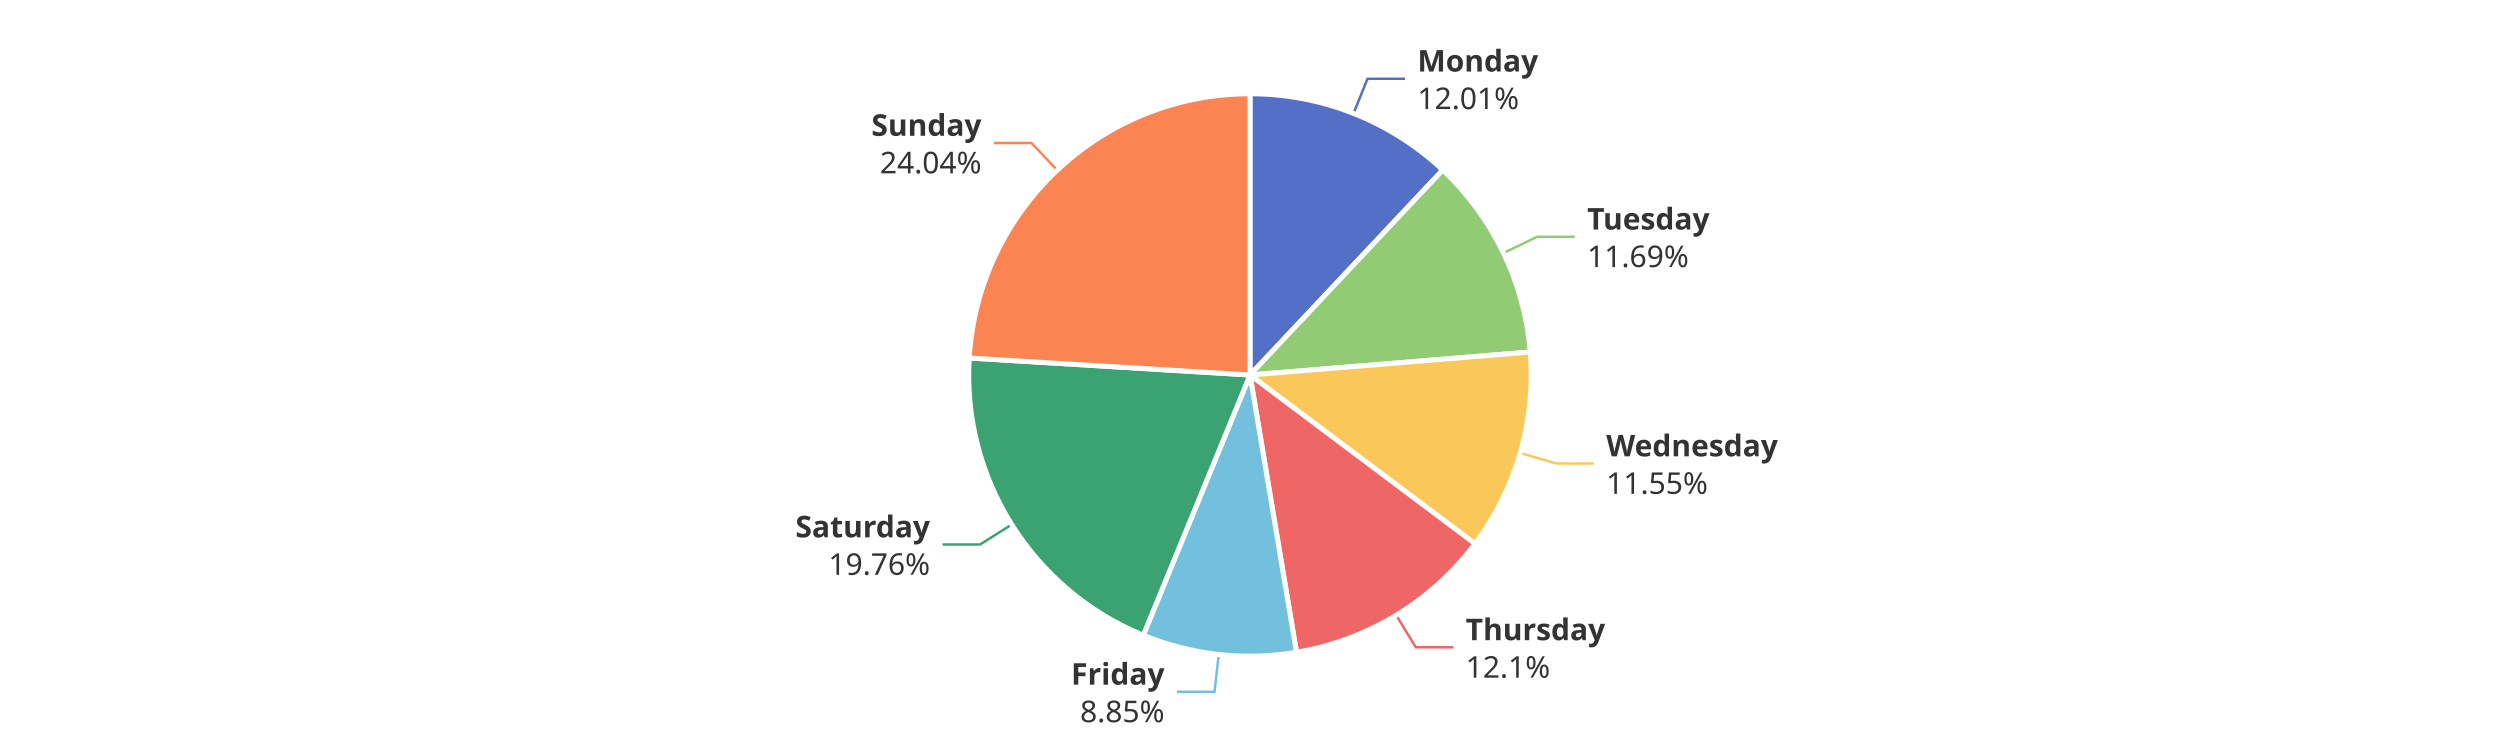
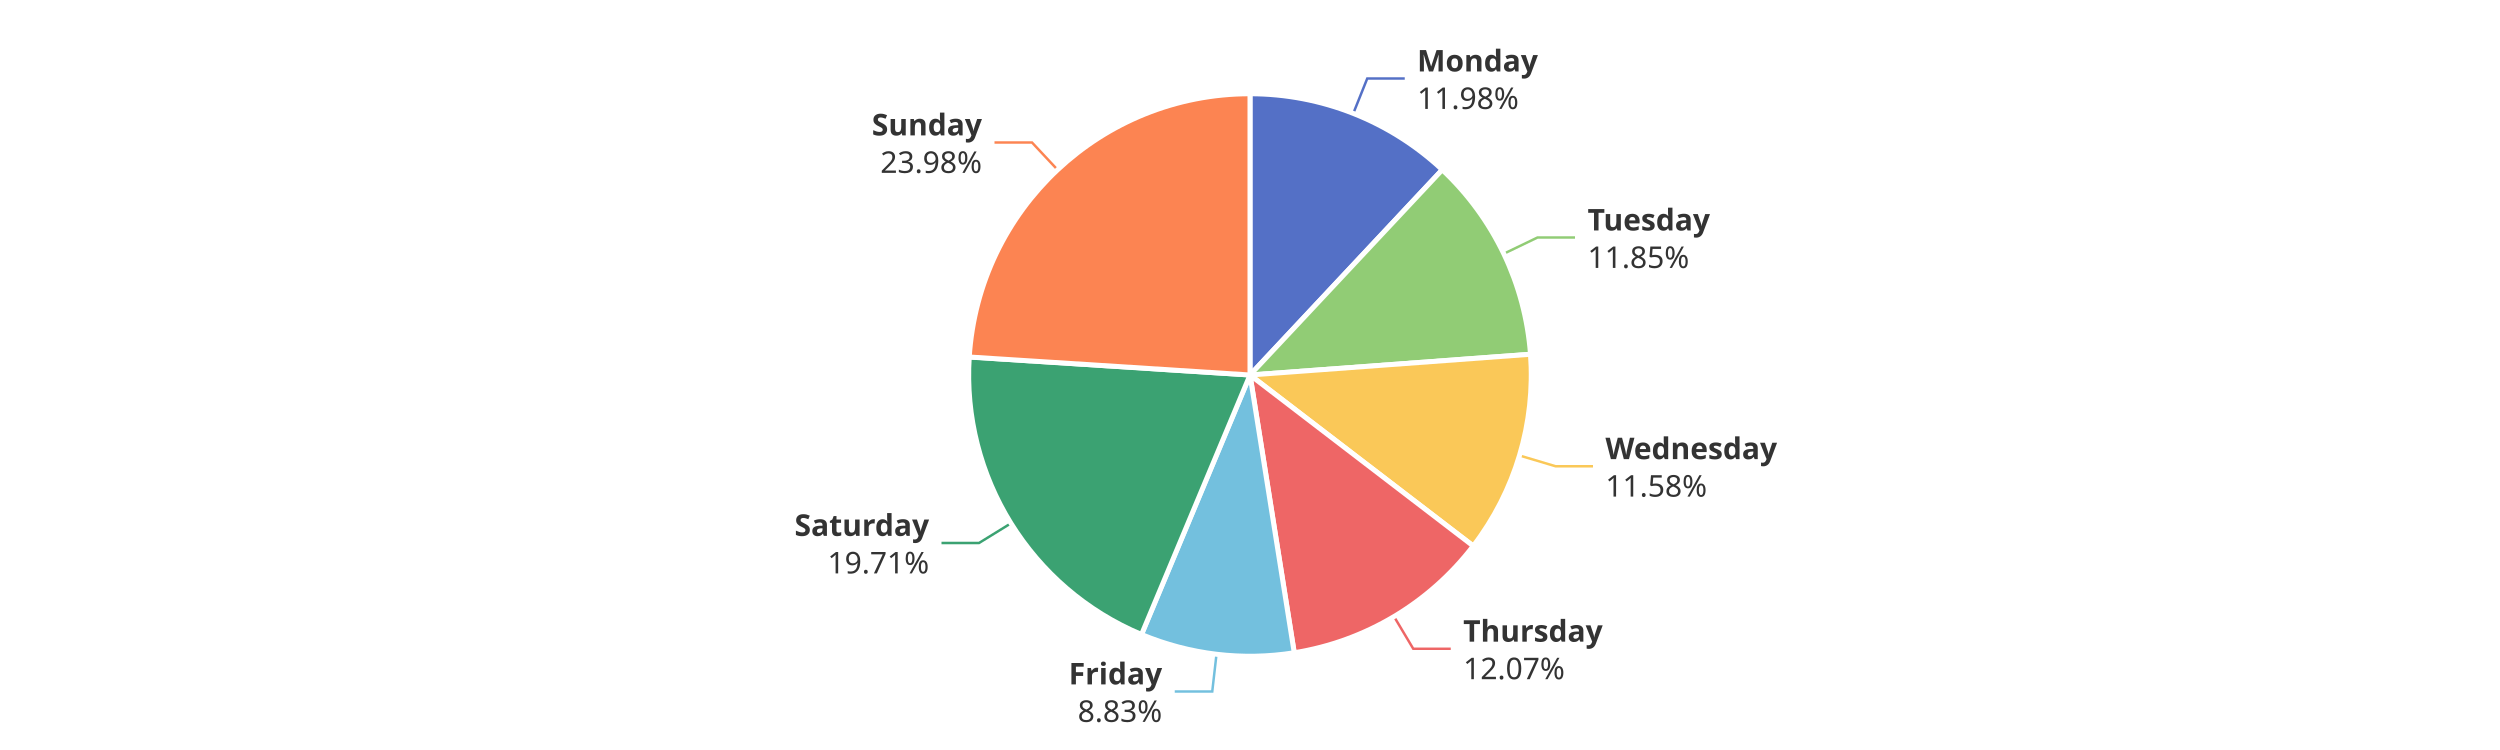
<svg xmlns="http://www.w3.org/2000/svg" width="1000" height="300" version="1.1" baseProfile="full" viewBox="0 0 1000 300">
  <rect width="1000" height="300" x="0" y="0" id="0" fill="#ffffff" />
-   <polyline points="541.4 45.4 547 31.5 562 31.5" fill="none" stroke="#5470c6" />
-   <polyline points="601.4 101.2 614.9 94.7 629.9 94.7" fill="none" stroke="#91cc75" />
-   <polyline points="608.1 181.2 622.5 185.4 637.5 185.4" fill="none" stroke="#fac858" />
-   <polyline points="558.5 246.1 566.3 258.9 581.3 258.9" fill="none" stroke="#ee6666" />
-   <polyline points="487.5 261.8 485.8 276.7 470.8 276.7" fill="none" stroke="#73c0de" />
-   <polyline points="404.7 209.8 392 217.8 377 217.8" fill="none" stroke="#3ba272" />
-   <polyline points="422.9 68.1 412.6 57.2 397.6 57.2" fill="none" stroke="#fc8452" />
-   <path d="M500 37.5A112.5 112.5 0 0 1 577.1 68L500 150Z" fill="#5470c6" stroke="#fff" stroke-width="2" stroke-linejoin="round" />
-   <path d="M577.1 68A112.5 112.5 0 0 1 612.1 140.8L500 150Z" fill="#91cc75" stroke="#fff" stroke-width="2" stroke-linejoin="round" />
-   <path d="M612.1 140.8A112.5 112.5 0 0 1 590 217.5L500 150Z" fill="#fac858" stroke="#fff" stroke-width="2" stroke-linejoin="round" />
-   <path d="M590 217.5A112.5 112.5 0 0 1 518.6 260.9L500 150Z" fill="#ee6666" stroke="#fff" stroke-width="2" stroke-linejoin="round" />
-   <path d="M518.6 260.9A112.5 112.5 0 0 1 457.3 254.1L500 150Z" fill="#73c0de" stroke="#fff" stroke-width="2" stroke-linejoin="round" />
-   <path d="M457.3 254.1A112.5 112.5 0 0 1 387.7 143.2L500 150Z" fill="#3ba272" stroke="#fff" stroke-width="2" stroke-linejoin="round" />
-   <path d="M387.7 143.2A112.5 112.5 0 0 1 500 37.5L500 150Z" fill="#fc8452" stroke="#fff" stroke-width="2" stroke-linejoin="round" />
-   <path d="M0 -15l42.8 0l0 30l-42.8 0Z" transform="translate(566.9731 31.4682)" fill="none" />
-   <text dominant-baseline="central" text-anchor="start" style="font-size:12px;font-family:sans-serif;font-weight:bold;" y="-7.5" transform="translate(566.9731 31.4682)" fill="#333" stroke="rgb(255,255,255)" stroke-width="2" paint-order="stroke" stroke-miterlimit="2">Monday</text>
-   <text dominant-baseline="central" text-anchor="start" style="font-size:12px;font-family:sans-serif;" y="7.5" transform="translate(566.9731 31.4682)" fill="#333" stroke="rgb(255,255,255)" stroke-width="2" paint-order="stroke" stroke-miterlimit="2">12.01%</text>
-   <path d="M0 -15l46.2 0l0 30l-46.2 0Z" transform="translate(634.8661 94.6644)" fill="none" />
-   <text dominant-baseline="central" text-anchor="start" style="font-size:12px;font-family:sans-serif;font-weight:bold;" y="-7.5" transform="translate(634.8661 94.6644)" fill="#333" stroke="rgb(255,255,255)" stroke-width="2" paint-order="stroke" stroke-miterlimit="2">Tuesday</text>
-   <text dominant-baseline="central" text-anchor="start" style="font-size:12px;font-family:sans-serif;" y="7.5" transform="translate(634.8661 94.6644)" fill="#333" stroke="rgb(255,255,255)" stroke-width="2" paint-order="stroke" stroke-miterlimit="2">11.69%</text>
-   <path d="M0 -15l63.6 0l0 30l-63.6 0Z" transform="translate(642.4932 185.379)" fill="none" />
-   <text dominant-baseline="central" text-anchor="start" style="font-size:12px;font-family:sans-serif;font-weight:bold;" y="-7.5" transform="translate(642.4932 185.379)" fill="#333" stroke="rgb(255,255,255)" stroke-width="2" paint-order="stroke" stroke-miterlimit="2">Wednesday</text>
-   <text dominant-baseline="central" text-anchor="start" style="font-size:12px;font-family:sans-serif;" y="7.5" transform="translate(642.4932 185.379)" fill="#333" stroke="rgb(255,255,255)" stroke-width="2" paint-order="stroke" stroke-miterlimit="2">11.55%</text>
-   <path d="M0 -15l50.2 0l0 30l-50.2 0Z" transform="translate(586.2767 258.9204)" fill="none" />
-   <text dominant-baseline="central" text-anchor="start" style="font-size:12px;font-family:sans-serif;font-weight:bold;" y="-7.5" transform="translate(586.2767 258.9204)" fill="#333" stroke="rgb(255,255,255)" stroke-width="2" paint-order="stroke" stroke-miterlimit="2">Thursday</text>
-   <text dominant-baseline="central" text-anchor="start" style="font-size:12px;font-family:sans-serif;" y="7.5" transform="translate(586.2767 258.9204)" fill="#333" stroke="rgb(255,255,255)" stroke-width="2" paint-order="stroke" stroke-miterlimit="2">12.1%</text>
-   <path d="M-34.2 -15l34.2 0l0 30l-34.2 0Z" transform="translate(465.8098 276.7079)" fill="none" />
-   <text dominant-baseline="central" text-anchor="end" style="font-size:12px;font-family:sans-serif;font-weight:bold;" y="-7.5" transform="translate(465.8098 276.7079)" fill="#333" stroke="rgb(255,255,255)" stroke-width="2" paint-order="stroke" stroke-miterlimit="2">Friday</text>
-   <text dominant-baseline="central" text-anchor="end" style="font-size:12px;font-family:sans-serif;" y="7.5" transform="translate(465.8098 276.7079)" fill="#333" stroke="rgb(255,255,255)" stroke-width="2" paint-order="stroke" stroke-miterlimit="2">8.85%</text>
-   <path d="M-48.2 -15l48.2 0l0 30l-48.2 0Z" transform="translate(372.0061 217.7759)" fill="none" />
-   <text dominant-baseline="central" text-anchor="end" style="font-size:12px;font-family:sans-serif;font-weight:bold;" y="-7.5" transform="translate(372.0061 217.7759)" fill="#333" stroke="rgb(255,255,255)" stroke-width="2" paint-order="stroke" stroke-miterlimit="2">Saturday</text>
-   <text dominant-baseline="central" text-anchor="end" style="font-size:12px;font-family:sans-serif;" y="7.5" transform="translate(372.0061 217.7759)" fill="#333" stroke="rgb(255,255,255)" stroke-width="2" paint-order="stroke" stroke-miterlimit="2">19.76%</text>
-   <path d="M-40.9 -15l40.9 0l0 30l-40.9 0Z" transform="translate(392.6035 57.1663)" fill="none" />
-   <text dominant-baseline="central" text-anchor="end" style="font-size:12px;font-family:sans-serif;font-weight:bold;" y="-7.5" transform="translate(392.6035 57.1663)" fill="#333" stroke="rgb(255,255,255)" stroke-width="2" paint-order="stroke" stroke-miterlimit="2">Sunday</text>
-   <text dominant-baseline="central" text-anchor="end" style="font-size:12px;font-family:sans-serif;" y="7.5" transform="translate(392.6035 57.1663)" fill="#333" stroke="rgb(255,255,255)" stroke-width="2" paint-order="stroke" stroke-miterlimit="2">24.04%</text>
+   <polyline points="541.3 45.4 546.9 31.4 561.9 31.4" fill="none" stroke="#5470c6" />
+   <polyline points="601.5 101.5 615 95 630 95" fill="none" stroke="#91cc75" />
+   <polyline points="607.8 182.2 622.2 186.5 637.2 186.5" fill="none" stroke="#fac858" />
+   <polyline points="557.6 246.6 565.3 259.5 580.3 259.5" fill="none" stroke="#ee6666" />
+   <polyline points="486.6 261.7 484.9 276.6 469.9 276.6" fill="none" stroke="#73c0de" />
+   <polyline points="404.4 209.3 391.6 217.2 376.6 217.2" fill="none" stroke="#3ba272" />
+   <polyline points="423 67.9 412.8 57 397.8 57" fill="none" stroke="#fc8452" />
+   <path d="M500 37.5A112.5 112.5 0 0 1 576.9 67.9L500 150Z" fill="#5470c6" stroke="#fff" stroke-width="2" stroke-linejoin="round" />
+   <path d="M576.9 67.9A112.5 112.5 0 0 1 612.2 141.7L500 150Z" fill="#91cc75" stroke="#fff" stroke-width="2" stroke-linejoin="round" />
+   <path d="M612.2 141.7A112.5 112.5 0 0 1 589.3 218.4L500 150Z" fill="#fac858" stroke="#fff" stroke-width="2" stroke-linejoin="round" />
+   <path d="M589.3 218.4A112.5 112.5 0 0 1 517.7 261.1L500 150Z" fill="#ee6666" stroke="#fff" stroke-width="2" stroke-linejoin="round" />
+   <path d="M517.7 261.1A112.5 112.5 0 0 1 456.6 253.8L500 150Z" fill="#73c0de" stroke="#fff" stroke-width="2" stroke-linejoin="round" />
+   <path d="M456.6 253.8A112.5 112.5 0 0 1 387.7 142.8L500 150Z" fill="#3ba272" stroke="#fff" stroke-width="2" stroke-linejoin="round" />
+   <path d="M387.7 142.8A112.5 112.5 0 0 1 500 37.5L500 150Z" fill="#fc8452" stroke="#fff" stroke-width="2" stroke-linejoin="round" />
+   <path d="M0 -15l42.8 0l0 30l-42.8 0Z" transform="translate(566.8614 31.424)" fill="none" />
+   <text dominant-baseline="central" text-anchor="start" style="font-size:12px;font-family:sans-serif;font-weight:bold;" y="-7.5" transform="translate(566.8614 31.424)" fill="#333" stroke="rgb(255,255,255)" stroke-width="2" paint-order="stroke" stroke-miterlimit="2">Monday</text>
+   <text dominant-baseline="central" text-anchor="start" style="font-size:12px;font-family:sans-serif;" y="7.5" transform="translate(566.8614 31.424)" fill="#333" stroke="rgb(255,255,255)" stroke-width="2" paint-order="stroke" stroke-miterlimit="2">11.98%</text>
+   <path d="M0 -15l46.2 0l0 30l-46.2 0Z" transform="translate(635.0394 95.0255)" fill="none" />
+   <text dominant-baseline="central" text-anchor="start" style="font-size:12px;font-family:sans-serif;font-weight:bold;" y="-7.5" transform="translate(635.0394 95.0255)" fill="#333" stroke="rgb(255,255,255)" stroke-width="2" paint-order="stroke" stroke-miterlimit="2">Tuesday</text>
+   <text dominant-baseline="central" text-anchor="start" style="font-size:12px;font-family:sans-serif;" y="7.5" transform="translate(635.0394 95.0255)" fill="#333" stroke="rgb(255,255,255)" stroke-width="2" paint-order="stroke" stroke-miterlimit="2">11.85%</text>
+   <path d="M0 -15l63.6 0l0 30l-63.6 0Z" transform="translate(642.1658 186.4935)" fill="none" />
+   <text dominant-baseline="central" text-anchor="start" style="font-size:12px;font-family:sans-serif;font-weight:bold;" y="-7.5" transform="translate(642.1658 186.4935)" fill="#333" stroke="rgb(255,255,255)" stroke-width="2" paint-order="stroke" stroke-miterlimit="2">Wednesday</text>
+   <text dominant-baseline="central" text-anchor="start" style="font-size:12px;font-family:sans-serif;" y="7.5" transform="translate(642.1658 186.4935)" fill="#333" stroke="rgb(255,255,255)" stroke-width="2" paint-order="stroke" stroke-miterlimit="2">11.58%</text>
+   <path d="M0 -15l50.2 0l0 30l-50.2 0Z" transform="translate(585.2816 259.5197)" fill="none" />
+   <text dominant-baseline="central" text-anchor="start" style="font-size:12px;font-family:sans-serif;font-weight:bold;" y="-7.5" transform="translate(585.2816 259.5197)" fill="#333" stroke="rgb(255,255,255)" stroke-width="2" paint-order="stroke" stroke-miterlimit="2">Thursday</text>
+   <text dominant-baseline="central" text-anchor="start" style="font-size:12px;font-family:sans-serif;" y="7.5" transform="translate(585.2816 259.5197)" fill="#333" stroke="rgb(255,255,255)" stroke-width="2" paint-order="stroke" stroke-miterlimit="2">12.07%</text>
+   <path d="M-34.2 -15l34.2 0l0 30l-34.2 0Z" transform="translate(464.8549 276.5973)" fill="none" />
+   <text dominant-baseline="central" text-anchor="end" style="font-size:12px;font-family:sans-serif;font-weight:bold;" y="-7.5" transform="translate(464.8549 276.5973)" fill="#333" stroke="rgb(255,255,255)" stroke-width="2" paint-order="stroke" stroke-miterlimit="2">Friday</text>
+   <text dominant-baseline="central" text-anchor="end" style="font-size:12px;font-family:sans-serif;" y="7.5" transform="translate(464.8549 276.5973)" fill="#333" stroke="rgb(255,255,255)" stroke-width="2" paint-order="stroke" stroke-miterlimit="2">8.83%</text>
+   <path d="M-48.2 -15l48.2 0l0 30l-48.2 0Z" transform="translate(371.6457 217.1982)" fill="none" />
+   <text dominant-baseline="central" text-anchor="end" style="font-size:12px;font-family:sans-serif;font-weight:bold;" y="-7.5" transform="translate(371.6457 217.1982)" fill="#333" stroke="rgb(255,255,255)" stroke-width="2" paint-order="stroke" stroke-miterlimit="2">Saturday</text>
+   <text dominant-baseline="central" text-anchor="end" style="font-size:12px;font-family:sans-serif;" y="7.5" transform="translate(371.6457 217.1982)" fill="#333" stroke="rgb(255,255,255)" stroke-width="2" paint-order="stroke" stroke-miterlimit="2">19.71%</text>
+   <path d="M-40.9 -15l40.9 0l0 30l-40.9 0Z" transform="translate(392.7787 57.0017)" fill="none" />
+   <text dominant-baseline="central" text-anchor="end" style="font-size:12px;font-family:sans-serif;font-weight:bold;" y="-7.5" transform="translate(392.7787 57.0017)" fill="#333" stroke="rgb(255,255,255)" stroke-width="2" paint-order="stroke" stroke-miterlimit="2">Sunday</text>
+   <text dominant-baseline="central" text-anchor="end" style="font-size:12px;font-family:sans-serif;" y="7.5" transform="translate(392.7787 57.0017)" fill="#333" stroke="rgb(255,255,255)" stroke-width="2" paint-order="stroke" stroke-miterlimit="2">23.98%</text>
</svg>
